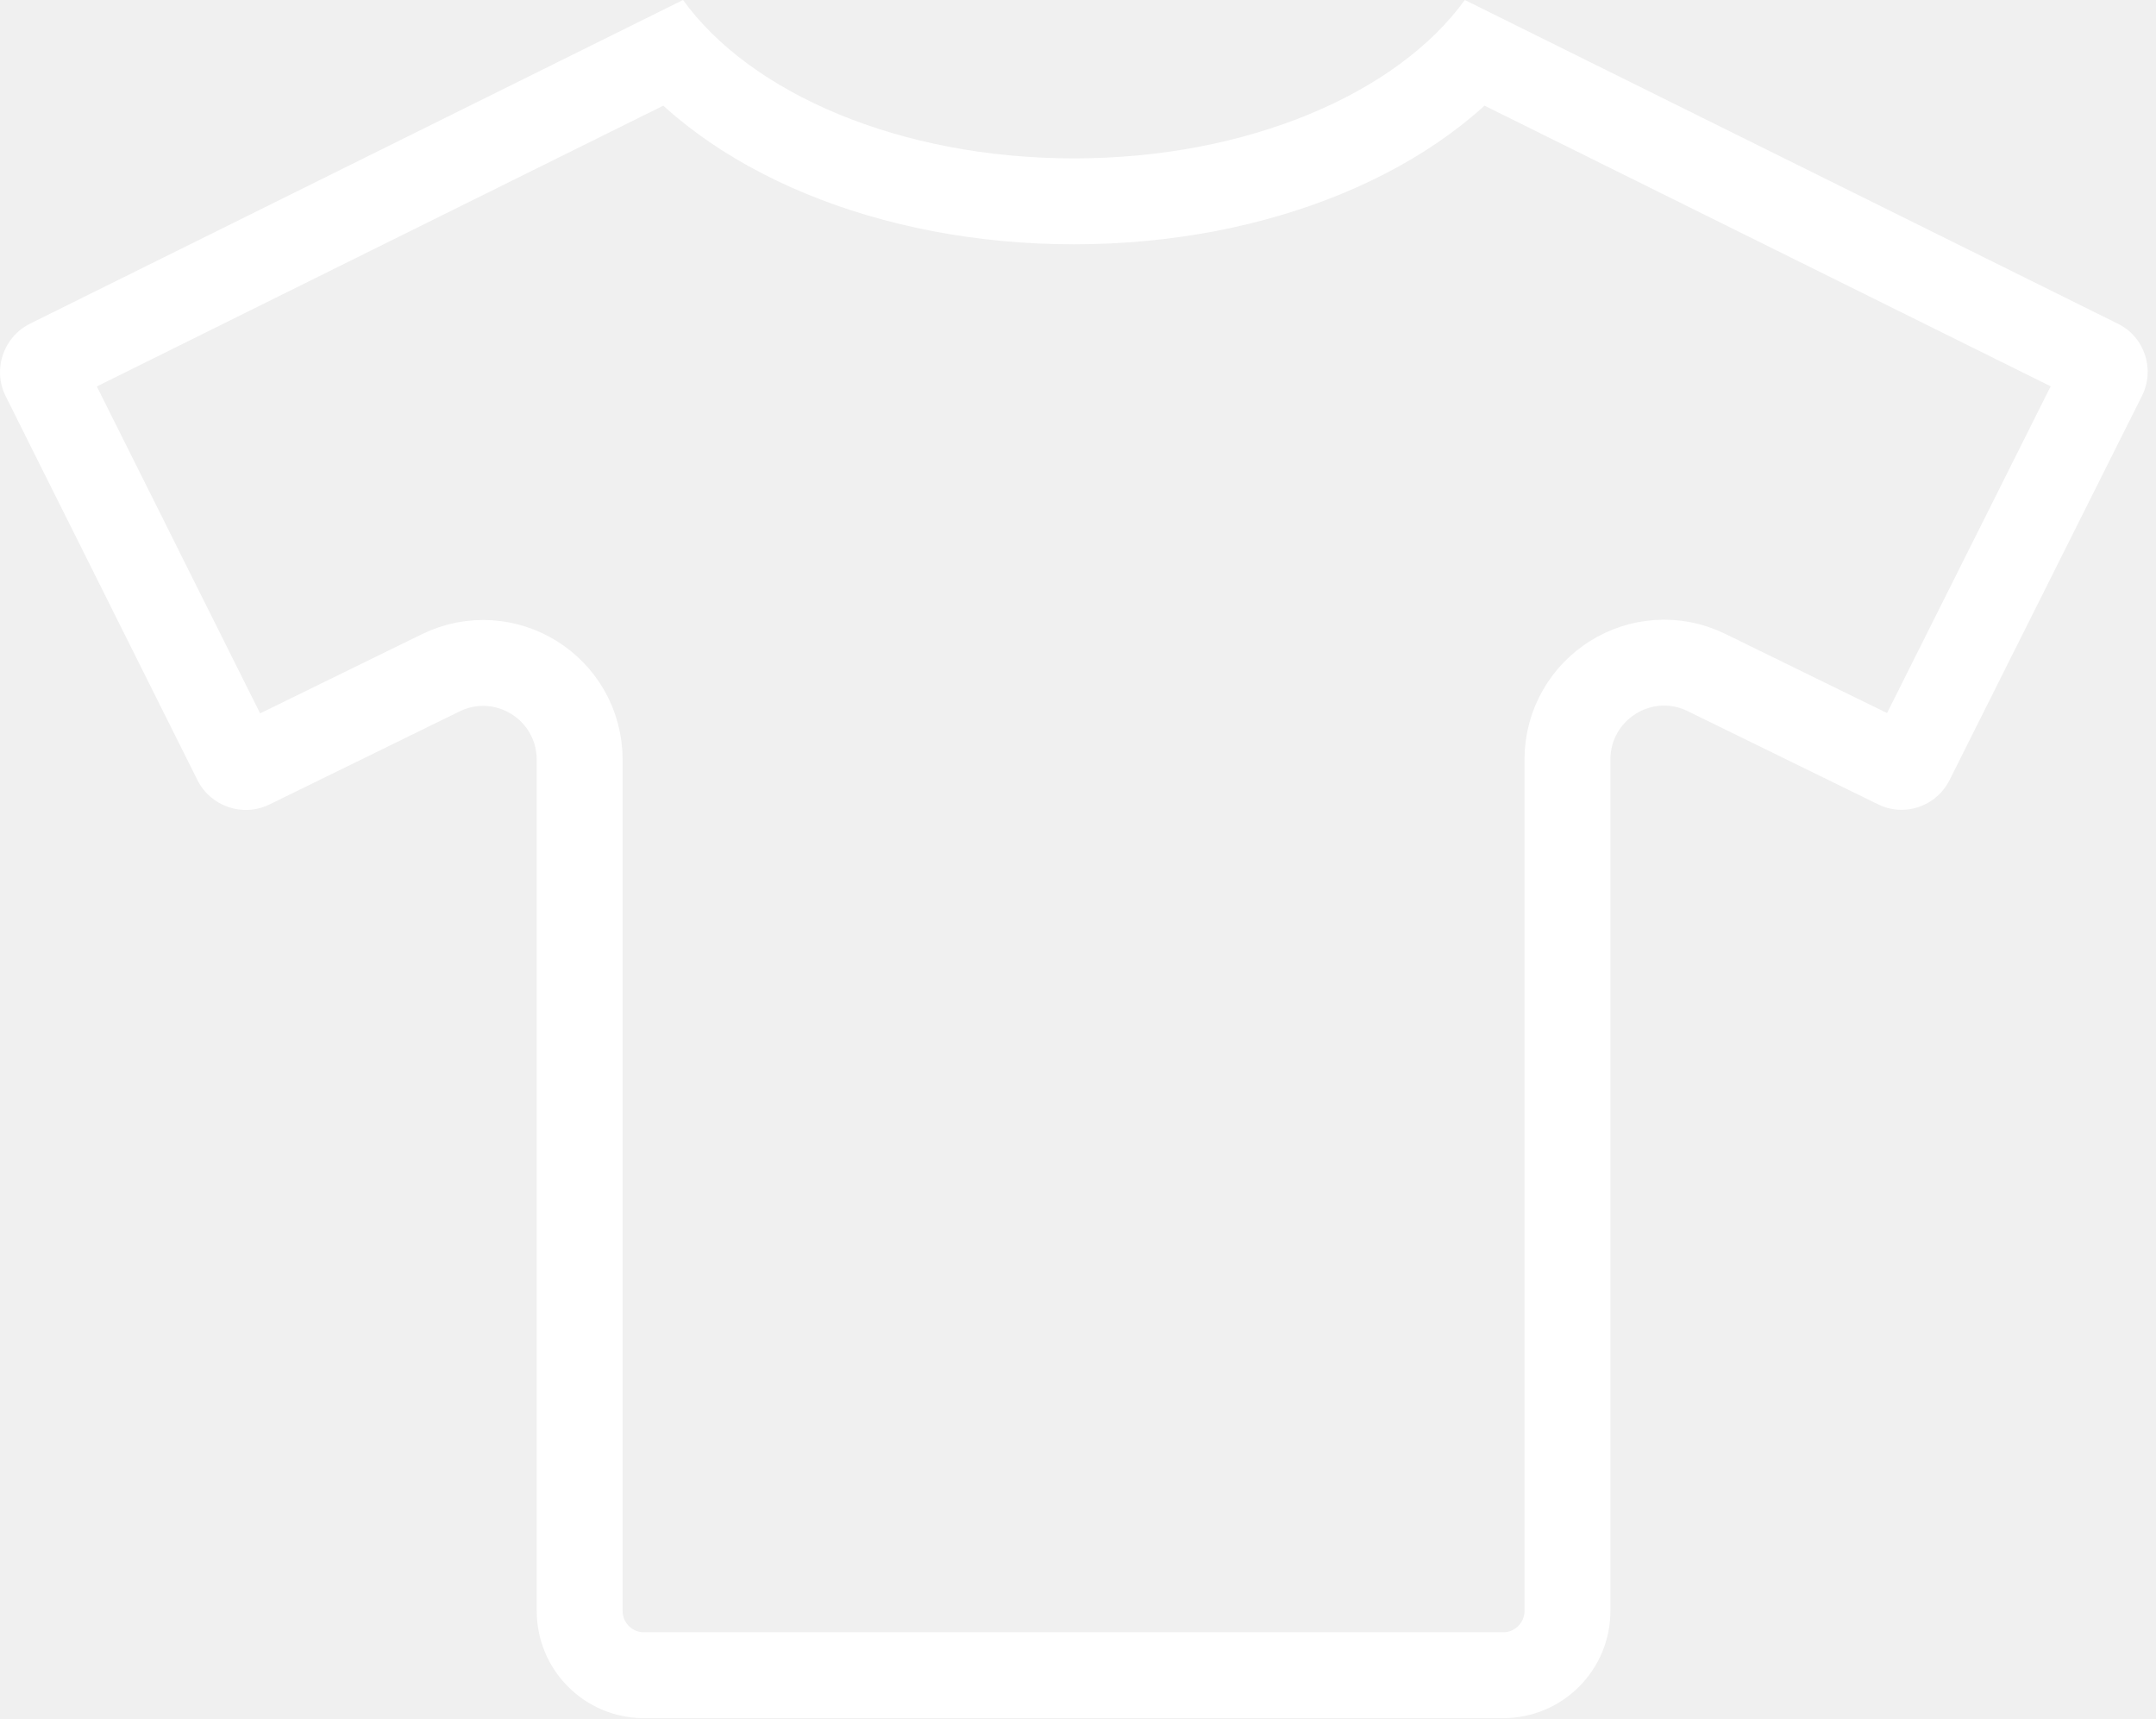
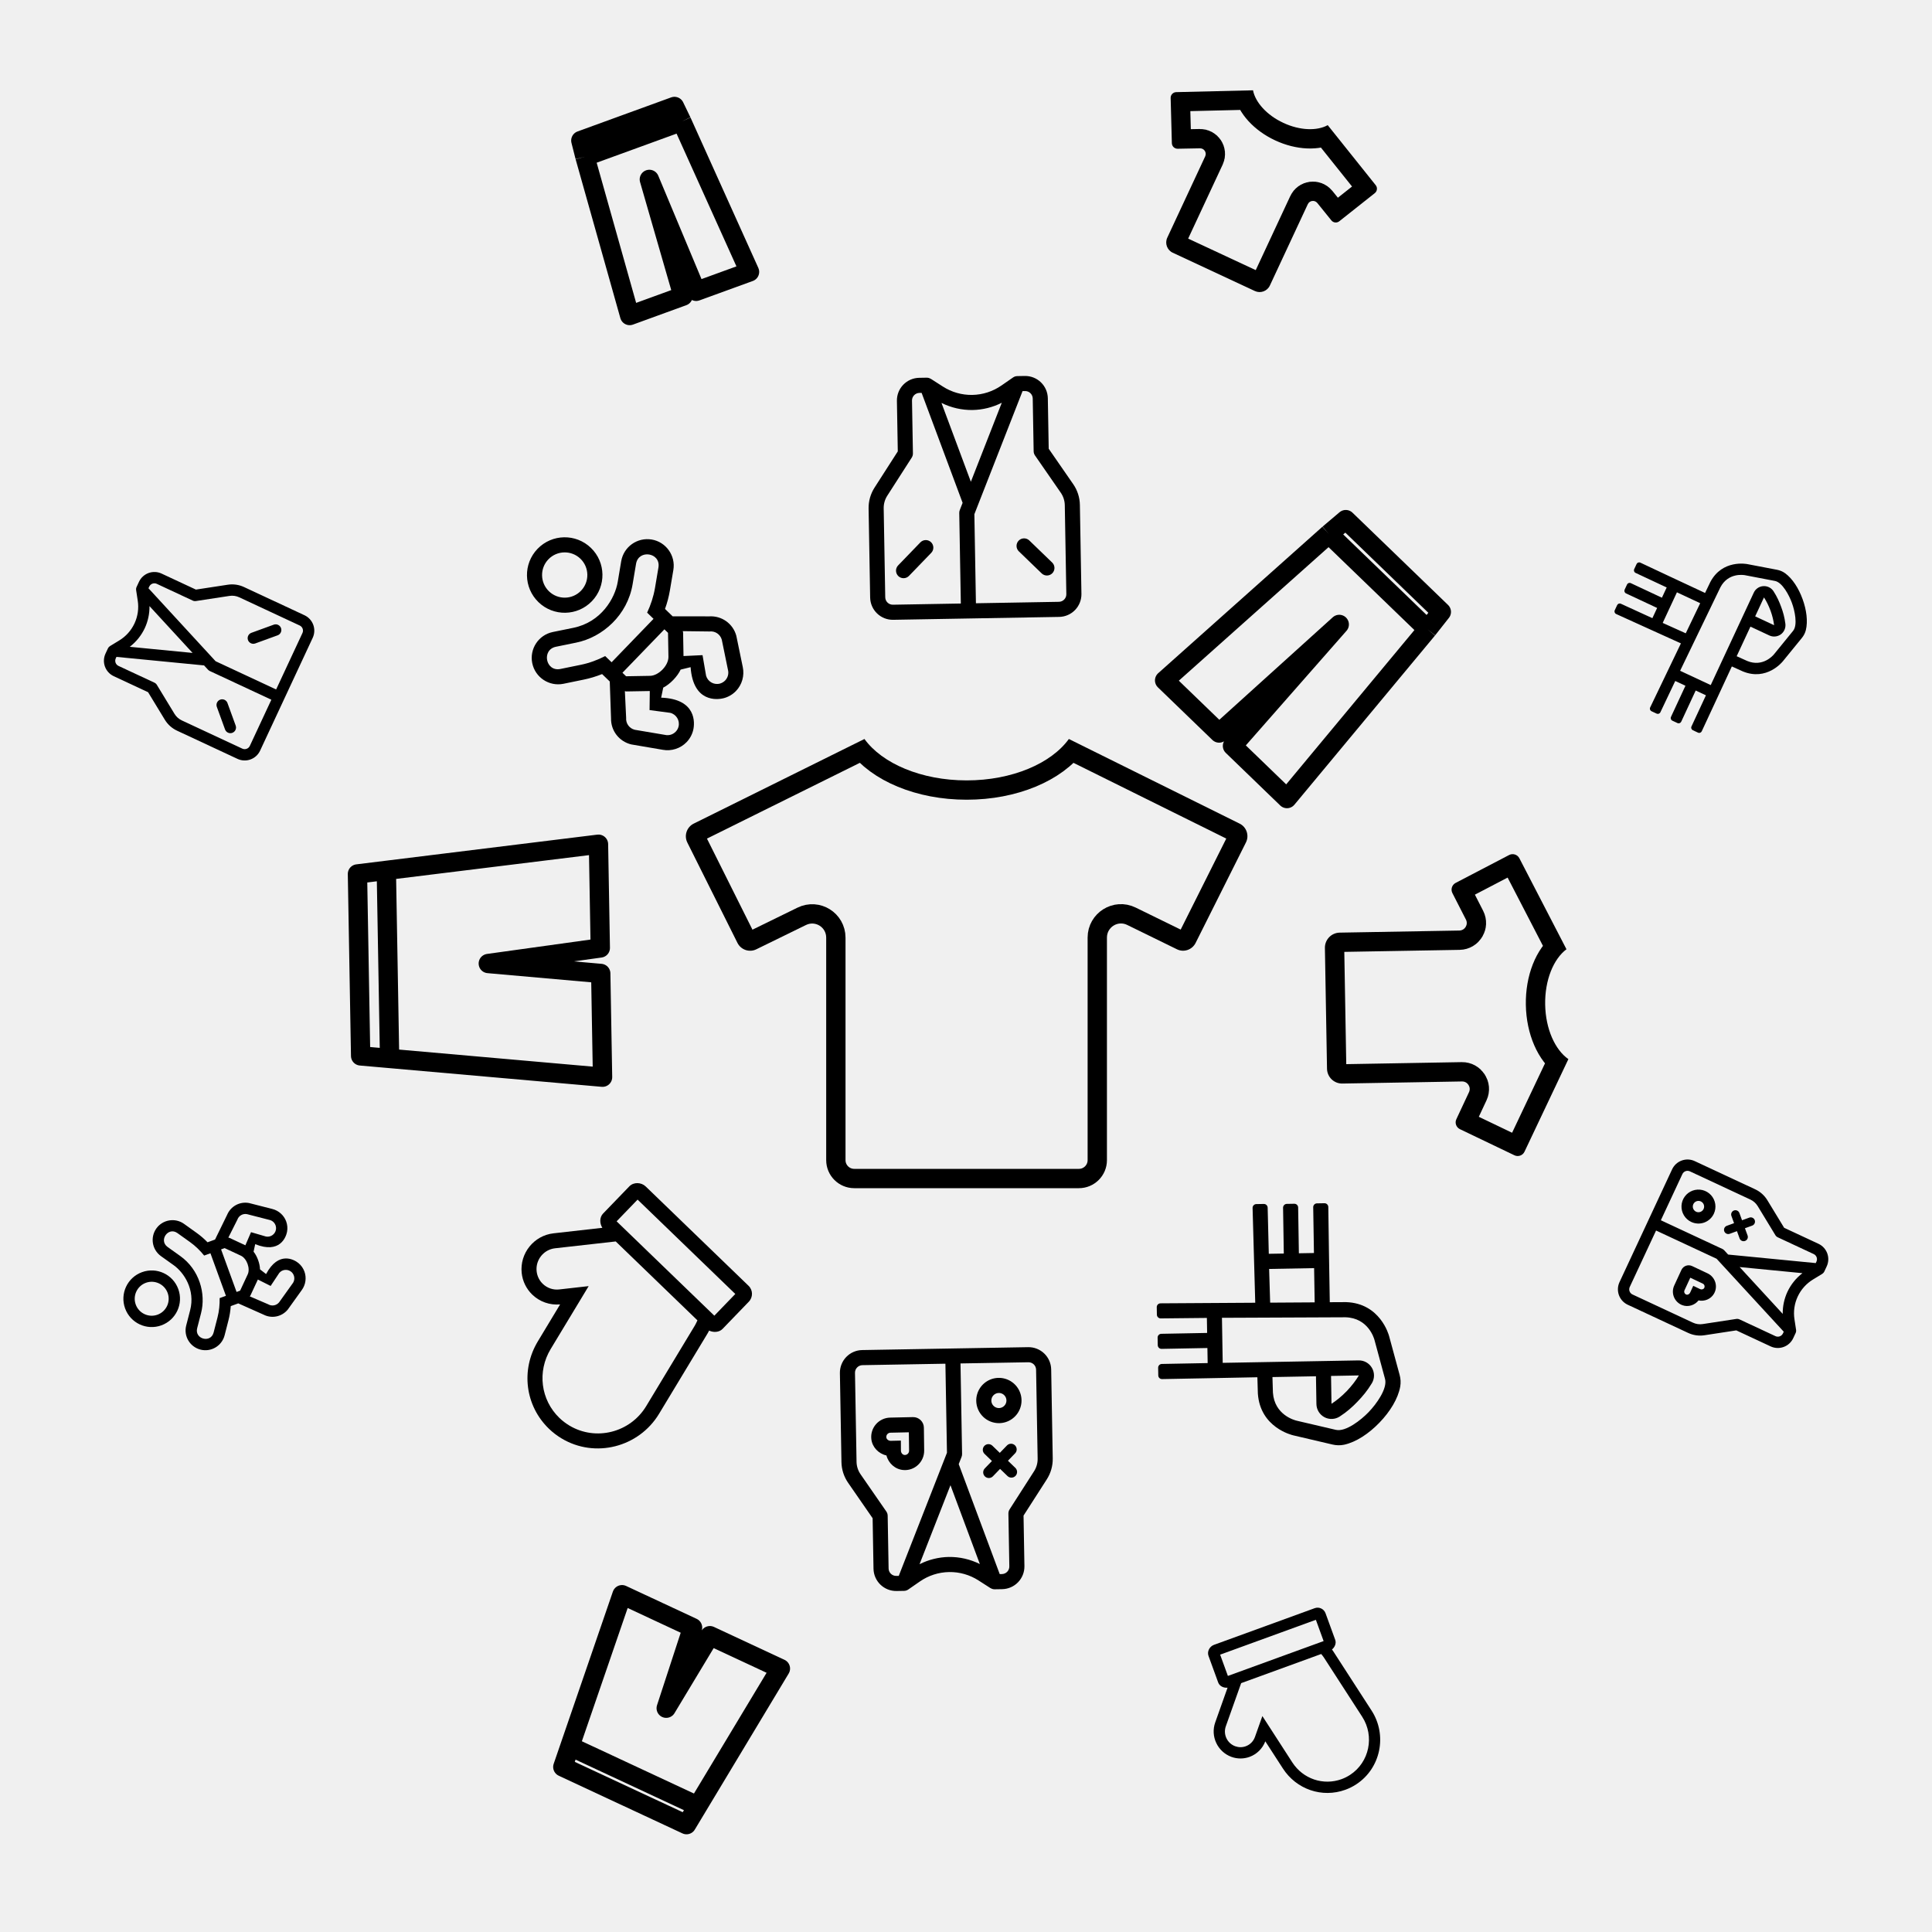
- <svg xmlns="http://www.w3.org/2000/svg" width="251" height="200" viewBox="0 0 251 200" fill="none">
-   <mask id="path-1-inside-1" fill="white">
-     <path d="M246.586 37.695L170.531 0C162.68 10.859 145.297 18.438 125.024 18.438C104.75 18.438 87.367 10.859 79.516 0L3.461 37.695C0.375 39.258 -0.875 43.008 0.649 46.094L22.992 90.82C24.555 93.906 28.305 95.156 31.391 93.633L53.5 82.812C57.641 80.781 62.484 83.789 62.484 88.438V187.5C62.484 194.414 68.07 200 74.984 200H174.984C181.899 200 187.484 194.414 187.484 187.5V88.398C187.484 83.789 192.328 80.742 196.469 82.773L218.578 93.594C221.664 95.156 225.414 93.906 226.977 90.781L249.359 46.094C250.922 43.008 249.672 39.219 246.586 37.695V37.695Z" />
-   </mask>
-   <path d="M246.586 37.695L170.531 0C162.68 10.859 145.297 18.438 125.024 18.438C104.75 18.438 87.367 10.859 79.516 0L3.461 37.695C0.375 39.258 -0.875 43.008 0.649 46.094L22.992 90.82C24.555 93.906 28.305 95.156 31.391 93.633L53.5 82.812C57.641 80.781 62.484 83.789 62.484 88.438V187.5C62.484 194.414 68.07 200 74.984 200H174.984C181.899 200 187.484 194.414 187.484 187.5V88.398C187.484 83.789 192.328 80.742 196.469 82.773L218.578 93.594C221.664 95.156 225.414 93.906 226.977 90.781L249.359 46.094C250.922 43.008 249.672 39.219 246.586 37.695V37.695Z" stroke="white" stroke-width="20" mask="url(#path-1-inside-1)" />
+ <svg xmlns="http://www.w3.org/2000/svg" width="400" height="400" viewBox="0 0 400 400" fill="none">
+   <g clip-path="url(#clip0)">
+     <path d="M183.53 301.336C183.949 302.974 185.354 304.23 187.05 304.354C187.601 304.398 188.155 304.326 188.676 304.142C189.197 303.958 189.674 303.666 190.074 303.285C190.477 302.905 190.798 302.447 191.016 301.938C191.234 301.429 191.344 300.88 191.341 300.326L191.28 295.589C191.277 295.297 191.217 295.008 191.102 294.739C190.987 294.471 190.82 294.227 190.611 294.024C190.402 293.82 190.154 293.659 189.883 293.552C189.611 293.444 189.321 293.392 189.029 293.397L189.02 293.397L184.275 293.501C183.722 293.515 183.179 293.643 182.678 293.877C182.177 294.111 181.73 294.447 181.366 294.862C181.001 295.278 180.727 295.765 180.56 296.292C180.393 296.819 180.338 297.375 180.397 297.924C180.579 299.614 181.881 300.972 183.53 301.336ZM183.712 296.927C183.792 296.835 183.889 296.762 183.999 296.71C184.108 296.658 184.227 296.629 184.348 296.626L188.168 296.542L188.216 300.357C188.218 300.587 188.129 300.808 187.968 300.974C187.808 301.139 187.589 301.234 187.359 301.24C187.331 301.24 187.304 301.239 187.276 301.237C186.87 301.207 186.533 300.801 186.528 300.345L186.516 298.259L184.432 298.307C183.962 298.315 183.548 297.995 183.504 297.591C183.49 297.472 183.502 297.351 183.538 297.237C183.573 297.122 183.633 297.016 183.712 296.926L183.712 296.927ZM206.891 294.648C207.818 294.632 208.719 294.341 209.481 293.812C210.243 293.284 210.83 292.542 211.17 291.679C211.51 290.816 211.586 289.872 211.39 288.966C211.193 288.06 210.732 287.233 210.065 286.589C209.398 285.945 208.555 285.513 207.643 285.348C206.731 285.183 205.79 285.293 204.94 285.662C204.09 286.032 203.368 286.645 202.867 287.425C202.365 288.205 202.106 289.116 202.122 290.043C202.144 291.286 202.658 292.469 203.553 293.333C204.447 294.197 205.648 294.669 206.891 294.648ZM206.782 288.399C207.091 288.393 207.394 288.48 207.654 288.647C207.914 288.814 208.119 289.055 208.242 289.338C208.365 289.621 208.401 289.935 208.347 290.239C208.292 290.543 208.148 290.824 207.933 291.046C207.718 291.269 207.442 291.422 207.14 291.488C206.838 291.553 206.524 291.528 206.236 291.415C205.949 291.302 205.701 291.106 205.525 290.852C205.349 290.598 205.252 290.297 205.247 289.988C205.24 289.574 205.398 289.174 205.686 288.876C205.973 288.578 206.367 288.406 206.782 288.399V288.399ZM208.596 305.604C208.82 305.817 209.119 305.933 209.428 305.927C209.738 305.92 210.032 305.792 210.247 305.57C210.462 305.347 210.58 305.049 210.577 304.74C210.573 304.431 210.447 304.136 210.227 303.919L208.685 302.43L210.174 300.889C210.387 300.664 210.502 300.365 210.495 300.056C210.488 299.746 210.359 299.453 210.136 299.238C209.914 299.023 209.615 298.905 209.306 298.91C208.997 298.914 208.702 299.04 208.485 299.261L206.998 300.801L205.458 299.314C205.234 299.101 204.935 298.985 204.626 298.991C204.317 298.998 204.023 299.126 203.808 299.348C203.593 299.571 203.474 299.869 203.478 300.178C203.481 300.487 203.607 300.782 203.827 300.999L205.369 302.488L203.88 304.029C203.668 304.254 203.552 304.553 203.559 304.863C203.567 305.172 203.695 305.466 203.918 305.68C204.141 305.895 204.439 306.013 204.748 306.008C205.057 306.004 205.352 305.878 205.569 305.657L207.056 304.117L208.596 305.604ZM175.602 307.012L180.668 314.331L180.85 324.794C180.873 326.037 181.388 327.22 182.282 328.083C183.176 328.946 184.376 329.42 185.619 329.399L187.181 329.372C187.49 329.366 187.789 329.27 188.043 329.094V329.094L188.045 329.093L188.046 329.092L190.456 327.424C192.23 326.192 194.33 325.514 196.49 325.476C198.649 325.438 200.772 326.043 202.588 327.212L205.057 328.797L205.064 328.786C205.32 328.956 205.621 329.046 205.928 329.045L207.491 329.018C208.733 328.995 209.916 328.48 210.779 327.586C211.643 326.692 212.116 325.492 212.096 324.249L211.913 313.786L216.721 306.294C217.556 304.997 217.986 303.481 217.957 301.939L217.636 283.521C217.613 282.278 217.098 281.096 216.204 280.232C215.31 279.369 214.11 278.896 212.867 278.916L178.497 279.516C177.255 279.539 176.072 280.054 175.209 280.948C174.345 281.842 173.872 283.042 173.892 284.285L174.214 302.702C174.239 304.245 174.722 305.745 175.602 307.012V307.012ZM199.082 301.63C199.156 301.44 199.192 301.237 199.189 301.033L198.861 282.286L212.922 282.041C213.336 282.034 213.736 282.191 214.034 282.479C214.332 282.767 214.504 283.161 214.511 283.576L214.833 301.993C214.85 302.919 214.592 303.828 214.091 304.607L209.028 312.497C208.861 312.756 208.775 313.059 208.78 313.368L208.971 324.303C208.978 324.718 208.82 325.118 208.533 325.416C208.245 325.714 207.85 325.886 207.436 325.893L206.98 325.901L198.493 303.132L199.082 301.63ZM202.868 323.82C200.871 322.825 198.666 322.321 196.435 322.351C194.33 322.39 192.26 322.904 190.381 323.854L196.785 307.497L202.868 323.82ZM177.017 284.23C177.01 283.816 177.168 283.416 177.456 283.118C177.743 282.82 178.138 282.648 178.552 282.641L195.737 282.341L196.059 300.778L186.08 326.266L185.564 326.275C185.15 326.282 184.75 326.124 184.452 325.836C184.154 325.548 183.982 325.154 183.975 324.74L183.784 313.804C183.779 313.496 183.682 313.196 183.506 312.942L178.171 305.234C177.643 304.473 177.353 303.573 177.338 302.648L177.017 284.23Z" fill="black" />
+     <path d="M185.967 117.043C185.82 117.19 185.704 117.364 185.625 117.556C185.547 117.748 185.507 117.954 185.509 118.161C185.511 118.369 185.554 118.574 185.636 118.764C185.718 118.955 185.837 119.127 185.986 119.272C186.135 119.416 186.312 119.529 186.505 119.604C186.699 119.679 186.905 119.715 187.112 119.71C187.32 119.704 187.524 119.657 187.713 119.572C187.902 119.487 188.073 119.365 188.214 119.213L192.819 114.445C193.099 114.145 193.249 113.748 193.239 113.338C193.228 112.929 193.057 112.54 192.762 112.255C192.467 111.97 192.073 111.813 191.663 111.817C191.253 111.82 190.861 111.984 190.572 112.274L185.967 117.043ZM222.19 100.228L217.124 92.908L216.941 82.445C216.918 81.203 216.403 80.02 215.509 79.157C214.615 78.293 213.415 77.82 212.172 77.84L210.61 77.868C210.302 77.873 210.002 77.97 209.749 78.146V78.146L209.747 78.147L209.745 78.148L207.336 79.816C205.561 81.048 203.461 81.726 201.302 81.764C199.142 81.802 197.02 81.197 195.204 80.027L192.734 78.442L192.727 78.453C192.471 78.284 192.17 78.194 191.863 78.195L190.301 78.222C189.058 78.245 187.875 78.76 187.012 79.654C186.149 80.548 185.675 81.748 185.696 82.991L185.878 93.454L181.071 100.945C180.236 102.242 179.805 103.759 179.834 105.301L180.156 123.719C180.179 124.961 180.694 126.144 181.588 127.007C182.482 127.871 183.682 128.344 184.924 128.324L219.294 127.724C220.537 127.701 221.719 127.186 222.583 126.292C223.446 125.398 223.919 124.198 223.899 122.955L223.578 104.538C223.553 102.995 223.07 101.495 222.19 100.228V100.228ZM198.71 105.609C198.635 105.8 198.599 106.002 198.603 106.207L198.93 124.954L184.87 125.199C184.455 125.206 184.055 125.048 183.757 124.761C183.459 124.473 183.288 124.078 183.28 123.664L182.959 105.247C182.941 104.321 183.199 103.411 183.701 102.633L188.764 94.743C188.93 94.484 189.016 94.18 189.011 93.872L188.82 82.936C188.813 82.522 188.971 82.122 189.259 81.824C189.547 81.526 189.941 81.354 190.355 81.347L190.811 81.339L199.298 104.107L198.71 105.609ZM194.923 83.42C196.92 84.415 199.126 84.918 201.356 84.889C203.462 84.849 205.531 84.335 207.41 83.386L201.007 99.743L194.923 83.42ZM220.774 123.01C220.781 123.424 220.624 123.824 220.336 124.122C220.048 124.42 219.654 124.592 219.24 124.599L202.055 124.899L201.733 106.462L211.711 80.974L212.227 80.965C212.641 80.958 213.041 81.116 213.339 81.404C213.637 81.691 213.809 82.086 213.816 82.5L214.007 93.436C214.013 93.744 214.109 94.044 214.285 94.298L219.62 102.006C220.148 102.766 220.438 103.667 220.453 104.592L220.774 123.01ZM213.09 111.881C212.79 111.602 212.393 111.451 211.983 111.462C211.574 111.473 211.185 111.644 210.9 111.938C210.616 112.233 210.458 112.628 210.462 113.038C210.465 113.447 210.63 113.839 210.92 114.129L215.688 118.734C215.988 119.013 216.385 119.164 216.795 119.153C217.204 119.142 217.593 118.971 217.878 118.676C218.162 118.382 218.32 117.987 218.316 117.577C218.313 117.168 218.148 116.776 217.859 116.486L213.09 111.881Z" fill="black" />
+     <mask id="path-3-inside-1" fill="white">
+       <path d="M315.626 238.456L324.717 219.281C321.968 217.365 319.998 213.053 319.91 207.986C319.821 202.918 321.64 198.54 324.32 196.53L314.565 177.684C314.161 176.919 313.219 176.623 312.454 177.018L301.371 182.798C300.607 183.202 300.311 184.145 300.705 184.909L303.506 190.389C304.032 191.415 303.301 192.639 302.139 192.659L277.378 193.091C275.649 193.121 274.277 194.542 274.308 196.27L274.744 221.266C274.774 222.995 276.195 224.367 277.923 224.336L302.695 223.904C303.847 223.884 304.629 225.081 304.14 226.125L301.532 231.699C301.154 232.477 301.483 233.409 302.271 233.786L313.539 239.186C314.317 239.563 315.259 239.234 315.626 238.456V238.456Z" />
+     </mask>
+     <path d="M315.626 238.456L324.717 219.281C321.968 217.365 319.998 213.053 319.91 207.986C319.821 202.918 321.64 198.54 324.32 196.53L314.565 177.684C314.161 176.919 313.219 176.623 312.454 177.018L301.371 182.798C300.607 183.202 300.311 184.145 300.705 184.909L303.506 190.389C304.032 191.415 303.301 192.639 302.139 192.659L277.378 193.091C275.649 193.121 274.277 194.542 274.308 196.27L274.744 221.266C274.774 222.995 276.195 224.367 277.923 224.336L302.695 223.904C303.847 223.884 304.629 225.081 304.14 226.125L301.532 231.699C301.154 232.477 301.483 233.409 302.271 233.786L313.539 239.186C314.317 239.563 315.259 239.234 315.626 238.456V238.456Z" stroke="black" stroke-width="8" mask="url(#path-3-inside-1)" />
+     <path d="M134.918 111.701C131.967 111.214 129.135 113.176 128.614 116.19L127.901 120.443C127.326 123.878 124.477 128.811 118.682 129.989L114.457 130.85C111.477 131.462 109.601 134.361 110.197 137.299C110.802 140.259 113.694 142.169 116.647 141.572L120.865 140.704C122.131 140.448 123.402 140.059 124.657 139.561L126.245 141.094L126.509 148.721C126.457 151.277 128.175 153.519 130.699 154.125L137.238 155.24C139.019 155.561 140.88 154.969 142.149 153.655C142.827 152.953 143.302 152.081 143.527 151.131C143.868 149.696 144.23 144.71 136.884 144.444L137.317 142.365C138.714 141.664 140.261 140.062 140.92 138.635L142.983 138.129C143.504 145.461 148.475 144.926 149.897 144.535C150.839 144.277 151.694 143.772 152.372 143.069C153.64 141.755 154.16 139.882 153.784 138.106L152.441 131.61C151.748 129.108 149.441 127.477 146.895 127.611L139.27 127.606L137.682 126.073C138.144 124.808 138.474 123.525 138.693 122.243L139.413 117.997C139.907 115.026 137.889 112.195 134.918 111.701V111.701ZM138.755 147.582C140.011 147.884 140.786 149.149 140.49 150.411C140.394 150.834 140.179 151.197 139.894 151.492C139.338 152.068 138.5 152.345 137.661 152.145L131.427 151.094C130.303 150.823 129.539 149.773 129.636 148.618L129.374 143.098C129.478 143.103 129.568 143.149 129.672 143.154L134.533 143.07L134.484 147.014L138.755 147.582V147.582ZM138.394 135.978C138.426 137.801 136.342 139.903 134.581 139.926L129.624 140.013L128.873 139.287L137.556 130.295L138.307 131.021L138.394 135.978V135.978ZM146.901 130.74C148.052 130.602 149.128 131.33 149.438 132.443L150.706 138.637C150.935 139.468 150.687 140.315 150.131 140.891C149.853 141.179 149.49 141.4 149.071 141.524C147.827 141.871 146.53 141.134 146.184 139.89L145.453 135.641L141.513 135.827L141.428 130.967C141.426 130.87 141.376 130.767 141.361 130.671L146.901 130.74ZM136.324 117.485L135.61 121.724C135.303 123.518 134.739 125.227 133.98 126.842L135.308 128.124L126.625 137.116L125.297 135.834C123.709 136.649 122.028 137.279 120.238 137.642L116.027 138.503C112.957 139.123 112.083 134.532 115.09 133.906L119.302 133.045C124.78 131.927 129.908 127.362 130.977 120.955L131.69 116.716C132.217 113.682 136.836 114.396 136.324 117.485V117.485ZM122.536 124.48C125.535 121.375 125.449 116.431 122.344 113.433C119.239 110.435 114.295 110.521 111.297 113.626C108.298 116.731 108.385 121.674 111.49 124.673C114.595 127.671 119.538 127.585 122.536 124.48ZM113.545 115.797C115.342 113.935 118.311 113.883 120.173 115.681C122.034 117.479 122.086 120.447 120.288 122.309C118.491 124.171 115.522 124.222 113.66 122.425C111.799 120.627 111.747 117.658 113.545 115.797Z" fill="black" />
+     <path d="M79.983 180.205L123.909 174.788L124.284 196.263L101.098 199.486L124.376 201.544L124.751 223.02L80.663 219.139M79.983 180.205L74.009 180.941L74.341 199.953L74.667 218.612L80.663 219.139M79.983 180.205L80.326 199.848L80.663 219.139" stroke="black" stroke-width="4" stroke-linejoin="round" />
+     <path d="M295.564 130.299L266.452 165.331L255.174 154.44L277.277 129.283L252.401 151.762L241.123 140.871L275.117 110.554M295.564 130.299L298.411 126.686L288.428 117.044L278.629 107.582L275.117 110.554M295.564 130.299L285.248 120.337L275.117 110.554" stroke="black" stroke-width="4" stroke-linejoin="round" />
+     <path d="M108.008 263.53C108.183 265.246 108.963 266.842 110.2 268.036C111.738 269.522 113.83 270.252 115.967 270.062L111.363 277.698C107.785 283.611 108.73 291.053 113.647 295.802C114.441 296.568 115.33 297.25 116.286 297.821C123.203 301.961 132.251 299.662 136.453 292.71L146.549 275.986C146.65 275.826 146.723 275.652 146.816 275.484C147.687 275.904 148.881 275.876 149.6 275.132L155.027 269.512C155.93 268.578 155.904 267.1 154.984 266.211L133.691 245.65C132.771 244.761 131.195 244.692 130.293 245.626L124.866 251.246C124.093 252.047 124.142 253.317 124.71 254.205L114.592 255.348C110.539 255.806 107.592 259.476 108.008 263.53V263.53ZM132.005 248.366L152.237 267.903L147.895 272.399L127.664 252.862L132.005 248.366ZM114.915 258.444L127.481 257.029L144.397 273.365C144.23 273.706 144.084 274.068 143.883 274.403L133.788 291.127C130.478 296.606 123.355 298.415 117.897 295.154C117.143 294.698 116.444 294.171 115.818 293.568C111.941 289.823 111.196 283.959 114.015 279.296L120.251 268.972L121.875 266.278L118.753 266.63L115.796 266.964C114.528 267.111 113.284 266.684 112.371 265.802C111.654 265.11 111.21 264.192 111.103 263.193C110.855 260.835 112.565 258.713 114.915 258.444V258.444Z" fill="black" />
+     <path d="M240.589 285.525L250.075 285.346L260.327 285.146L260.427 288.515C260.902 295.571 267.504 297.114 267.781 297.178L275.874 299.074C276.671 299.26 277.479 299.281 278.278 299.115C280.761 298.581 283.403 296.815 285.554 294.589L285.635 294.504C287.785 292.277 289.465 289.569 289.904 287.061C290.042 286.257 289.993 285.45 289.779 284.66L287.602 276.638C287.528 276.364 285.757 269.82 278.688 269.591L275.318 269.608L275.146 259.356L275.008 249.883C275.001 249.455 274.642 249.109 274.214 249.117L272.654 249.144C272.226 249.151 271.88 249.51 271.887 249.938L272.039 259.424L268.919 259.478L268.767 249.992C268.759 249.564 268.401 249.218 267.973 249.226L266.413 249.253C265.985 249.26 265.639 249.619 265.646 250.047L265.798 259.533L262.691 259.587L262.455 250.033C262.448 249.605 262.09 249.259 261.662 249.267L260.101 249.294C259.673 249.301 259.327 249.66 259.335 250.088L259.885 269.719L240.26 269.841C239.832 269.848 239.486 270.206 239.493 270.634L239.521 272.195C239.528 272.623 239.886 272.969 240.314 272.961L249.871 272.863L249.925 275.97L240.439 276.15C240.011 276.157 239.665 276.515 239.672 276.943L239.7 278.504C239.707 278.932 240.065 279.278 240.493 279.27L249.979 279.091L250.034 282.211L240.548 282.391C240.12 282.398 239.774 282.756 239.781 283.184L239.809 284.745C239.803 285.187 240.154 285.526 240.589 285.525V285.525ZM262.76 262.721L272.073 262.552L272.19 269.642L262.971 269.7L262.76 262.721ZM252.992 272.837L278.59 272.728C283.227 272.875 284.466 276.99 284.585 277.472L286.755 285.486C287.308 287.514 284.886 290.781 283.387 292.334L283.306 292.418C281.807 293.97 278.626 296.505 276.58 296.037L268.495 294.147C268.016 294.038 263.861 292.944 263.545 288.322L263.447 285.106L272.457 284.941L272.551 290.706C272.571 291.839 273.203 292.87 274.2 293.412C275.204 293.947 276.412 293.892 277.368 293.281C278.877 292.309 280.06 291.238 281.064 290.185C282.068 289.145 283.103 287.932 284.029 286.383C284.613 285.413 284.619 284.197 284.05 283.213C283.48 282.228 282.427 281.632 281.288 281.659L253.148 282.164L252.992 272.837ZM281.342 284.766C280.758 285.75 279.908 286.883 278.83 288.014C277.744 289.138 276.634 290.02 275.671 290.638L275.577 284.873L281.342 284.766V284.766Z" fill="black" />
+     <path d="M351.662 269.24C352.904 269.496 354.213 268.962 354.854 267.859C355.065 267.502 355.199 267.105 355.246 266.693C355.293 266.281 355.253 265.864 355.128 265.469C355.004 265.072 354.801 264.706 354.529 264.391C354.258 264.077 353.924 263.822 353.55 263.642L350.336 262.126C350.138 262.032 349.924 261.977 349.705 261.967C349.486 261.956 349.267 261.988 349.061 262.062C348.855 262.136 348.666 262.25 348.504 262.398C348.342 262.546 348.211 262.724 348.119 262.923L348.116 262.929L346.626 266.161C346.453 266.538 346.361 266.947 346.354 267.362C346.347 267.776 346.427 268.188 346.587 268.57C346.747 268.952 346.985 269.297 347.286 269.583C347.586 269.869 347.943 270.089 348.332 270.23C349.531 270.663 350.875 270.231 351.662 269.24ZM348.75 267.667C348.715 267.584 348.697 267.494 348.698 267.403C348.699 267.312 348.719 267.222 348.756 267.14L349.956 264.537L352.543 265.759C352.699 265.833 352.819 265.966 352.877 266.129C352.936 266.291 352.928 266.47 352.856 266.627C352.848 266.646 352.838 266.664 352.827 266.682C352.674 266.946 352.289 267.039 351.98 266.893L350.57 266.215L349.917 267.636C349.768 267.955 349.416 268.129 349.129 268.026C349.044 267.996 348.967 267.949 348.902 267.887C348.836 267.825 348.784 267.75 348.75 267.667L348.75 267.667ZM354.834 251.293C355.128 250.663 355.229 249.96 355.123 249.273C355.017 248.586 354.71 247.945 354.24 247.432C353.77 246.92 353.159 246.558 352.484 246.393C351.808 246.227 351.099 246.266 350.446 246.504C349.792 246.742 349.224 247.168 348.813 247.729C348.402 248.289 348.166 248.96 348.136 249.654C348.106 250.349 348.282 251.037 348.643 251.631C349.003 252.226 349.532 252.7 350.162 252.994C351.007 253.388 351.974 253.43 352.851 253.111C353.727 252.792 354.44 252.138 354.834 251.293ZM350.586 249.312C350.684 249.102 350.842 248.926 351.04 248.806C351.238 248.685 351.468 248.627 351.699 248.637C351.931 248.647 352.154 248.725 352.341 248.863C352.528 249 352.67 249.189 352.749 249.407C352.829 249.625 352.842 249.861 352.787 250.086C352.731 250.311 352.611 250.515 352.44 250.672C352.269 250.828 352.056 250.931 351.826 250.966C351.597 251.001 351.363 250.968 351.153 250.87C350.872 250.738 350.654 250.5 350.548 250.208C350.441 249.916 350.455 249.594 350.586 249.312V249.312ZM362.781 253.746C362.998 253.665 363.175 253.502 363.272 253.291C363.369 253.08 363.379 252.84 363.3 252.622C363.221 252.404 363.059 252.226 362.849 252.127C362.64 252.028 362.399 252.015 362.181 252.093L360.671 252.642L360.121 251.132C360.039 250.915 359.875 250.739 359.665 250.642C359.454 250.545 359.214 250.535 358.996 250.615C358.778 250.694 358.6 250.857 358.501 251.066C358.403 251.276 358.391 251.517 358.468 251.735L359.017 253.244L357.509 253.793C357.292 253.874 357.115 254.038 357.018 254.248C356.921 254.459 356.91 254.699 356.989 254.917C357.069 255.135 357.231 255.313 357.44 255.412C357.65 255.511 357.89 255.524 358.109 255.447L359.619 254.897L360.169 256.407C360.25 256.624 360.414 256.801 360.625 256.897C360.836 256.994 361.076 257.004 361.294 256.924C361.512 256.845 361.689 256.683 361.788 256.473C361.887 256.263 361.899 256.023 361.821 255.804L361.272 254.295L362.781 253.746ZM352.882 276.45L359.482 275.442L366.595 278.759C367.44 279.152 368.406 279.193 369.282 278.874C370.158 278.556 370.872 277.902 371.267 277.058L371.762 275.996C371.859 275.786 371.893 275.552 371.858 275.324V275.324L371.858 275.322L371.857 275.321L371.525 273.148C371.278 271.547 371.511 269.909 372.196 268.44C372.881 266.972 373.986 265.74 375.371 264.9L377.252 263.757L377.247 263.749C377.445 263.632 377.605 263.459 377.705 263.251L378.2 262.189C378.593 261.344 378.635 260.377 378.316 259.501C377.997 258.625 377.344 257.912 376.5 257.517L369.387 254.2L365.917 248.496C365.317 247.507 364.437 246.718 363.388 246.231L350.867 240.392C350.021 239.999 349.055 239.957 348.179 240.276C347.303 240.595 346.59 241.248 346.195 242.092L335.299 265.458C334.906 266.303 334.864 267.27 335.183 268.146C335.502 269.022 336.155 269.735 337 270.13L349.52 275.969C350.568 276.459 351.739 276.627 352.882 276.45V276.45ZM356.974 258.853C356.87 258.74 356.745 258.649 356.606 258.585L343.862 252.642L348.319 243.083C348.45 242.801 348.688 242.584 348.98 242.477C349.272 242.371 349.594 242.385 349.876 242.516L362.397 248.355C363.027 248.647 363.555 249.12 363.915 249.714L367.569 255.721C367.689 255.919 367.865 256.076 368.075 256.174L375.509 259.641C375.791 259.773 376.009 260.011 376.115 260.302C376.221 260.594 376.207 260.917 376.076 261.198L375.931 261.509L357.793 259.743L356.974 258.853ZM373.177 263.596C371.85 264.615 370.785 265.936 370.071 267.45C369.406 268.882 369.072 270.446 369.094 272.025L360.173 262.33L373.177 263.596ZM337.99 268.006C337.709 267.875 337.491 267.637 337.384 267.345C337.278 267.053 337.292 266.73 337.423 266.449L342.871 254.766L355.405 260.611L369.306 275.717L369.142 276.068C369.011 276.349 368.773 276.567 368.481 276.673C368.189 276.779 367.867 276.766 367.585 276.634L360.151 273.168C359.941 273.07 359.707 273.036 359.478 273.071L352.528 274.134C351.842 274.24 351.14 274.139 350.511 273.845L337.99 268.006Z" fill="black" />
+     <path d="M46.587 151.007C46.638 151.154 46.717 151.289 46.821 151.406C46.925 151.522 47.05 151.616 47.191 151.683C47.331 151.75 47.483 151.788 47.639 151.796C47.794 151.803 47.95 151.78 48.096 151.726C48.242 151.673 48.376 151.591 48.491 151.486C48.605 151.38 48.697 151.253 48.761 151.111C48.826 150.97 48.862 150.817 48.866 150.661C48.871 150.505 48.845 150.351 48.789 150.205L47.089 145.533C46.979 145.246 46.76 145.014 46.481 144.887C46.201 144.759 45.883 144.747 45.594 144.852C45.305 144.957 45.069 145.171 44.937 145.449C44.805 145.726 44.787 146.044 44.887 146.335L46.587 151.007ZM47.161 121.06L40.562 122.069L33.449 118.752C32.604 118.359 31.637 118.318 30.761 118.636C29.885 118.955 29.172 119.608 28.777 120.453L28.282 121.515C28.184 121.724 28.151 121.958 28.186 122.187V122.187L28.186 122.189L28.186 122.19L28.518 124.363C28.766 125.964 28.532 127.602 27.848 129.07C27.163 130.539 26.058 131.771 24.672 132.61L22.792 133.754L22.797 133.762C22.598 133.879 22.439 134.052 22.338 134.26L21.843 135.322C21.45 136.167 21.409 137.134 21.727 138.009C22.046 138.885 22.699 139.599 23.544 139.994L30.657 143.311L34.126 149.015C34.726 150.004 35.607 150.793 36.656 151.28L49.177 157.119C50.022 157.512 50.989 157.553 51.864 157.235C52.74 156.916 53.454 156.263 53.849 155.418L64.744 132.053C65.137 131.207 65.179 130.241 64.86 129.365C64.541 128.489 63.888 127.775 63.044 127.381L50.523 121.542C49.475 121.052 48.305 120.884 47.161 121.06V121.06ZM43.07 138.658C43.173 138.77 43.298 138.861 43.437 138.926L56.182 144.869L51.725 154.428C51.593 154.709 51.355 154.927 51.063 155.033C50.771 155.14 50.449 155.126 50.167 154.995L37.646 149.156C37.017 148.864 36.488 148.39 36.129 147.797L32.475 141.79C32.354 141.592 32.178 141.434 31.969 141.336L24.534 137.87C24.253 137.738 24.035 137.5 23.929 137.208C23.822 136.916 23.836 136.594 23.967 136.312L24.112 136.002L42.251 137.767L43.07 138.658ZM26.867 133.914C28.194 132.896 29.259 131.575 29.972 130.061C30.637 128.629 30.972 127.065 30.95 125.486L39.87 135.18L26.867 133.914ZM62.053 129.505C62.335 129.636 62.553 129.874 62.659 130.166C62.765 130.458 62.751 130.78 62.62 131.062L57.172 142.745L44.638 136.9L30.738 121.794L30.901 121.443C31.032 121.162 31.27 120.944 31.562 120.838C31.854 120.731 32.177 120.745 32.458 120.876L39.893 124.343C40.103 124.441 40.337 124.474 40.565 124.439L47.516 123.377C48.202 123.271 48.904 123.372 49.532 123.666L62.053 129.505ZM52.025 131.026C51.738 131.136 51.506 131.354 51.379 131.634C51.251 131.914 51.239 132.232 51.344 132.521C51.449 132.81 51.663 133.045 51.941 133.178C52.218 133.31 52.536 133.328 52.827 133.228L57.499 131.528C57.786 131.417 58.018 131.199 58.145 130.919C58.273 130.64 58.285 130.321 58.18 130.033C58.075 129.744 57.861 129.508 57.583 129.376C57.306 129.243 56.988 129.225 56.697 129.325L52.025 131.026Z" fill="black" />
+     <mask id="path-11-inside-2" fill="white">
+       <path d="M284.828 38.342L274.891 25.91C272.696 27.133 269.142 27.043 265.697 25.437C262.251 23.83 259.898 21.165 259.424 18.697L243.513 19.076C242.865 19.097 242.355 19.636 242.37 20.281L242.622 29.652C242.643 30.3 243.182 30.809 243.827 30.795L248.441 30.708C249.306 30.691 249.891 31.586 249.522 32.376L241.672 49.21C241.125 50.385 241.631 51.777 242.806 52.325L259.799 60.249C260.974 60.797 262.366 60.29 262.914 59.115L270.767 42.275C271.132 41.491 272.197 41.358 272.739 42.031L275.639 45.621C276.04 46.132 276.776 46.216 277.289 45.809L284.634 39.989C285.144 39.588 285.232 38.845 284.828 38.342V38.342Z" />
+     </mask>
+     <path d="M284.828 38.342L274.891 25.91C272.696 27.133 269.142 27.043 265.697 25.437C262.251 23.83 259.898 21.165 259.424 18.697L243.513 19.076C242.865 19.097 242.355 19.636 242.37 20.281L242.622 29.652C242.643 30.3 243.182 30.809 243.827 30.795L248.441 30.708C249.306 30.691 249.891 31.586 249.522 32.376L241.672 49.21C241.125 50.385 241.631 51.777 242.806 52.325L259.799 60.249C260.974 60.797 262.366 60.29 262.914 59.115L270.767 42.275C271.132 41.491 272.197 41.358 272.739 42.031L275.639 45.621C276.04 46.132 276.776 46.216 277.289 45.809L284.634 39.989C285.144 39.588 285.232 38.845 284.828 38.342V38.342Z" stroke="black" stroke-width="8" mask="url(#path-11-inside-2)" />
+     <path d="M32.37 254.34C31.071 256.169 31.463 258.723 33.323 260.065L35.956 261.944C38.083 263.461 40.471 267.004 39.36 271.297L38.551 274.429C37.984 276.638 39.321 278.856 41.498 279.42C43.692 279.986 45.931 278.664 46.499 276.477L47.301 273.348C47.544 272.41 47.7 271.426 47.777 270.416L49.332 269.85L54.56 272.179C56.267 273.055 58.343 272.634 59.581 271.132L62.482 267.09C63.284 265.996 63.497 264.546 63.029 263.259C62.778 262.571 62.347 261.964 61.78 261.5C60.925 260.798 57.683 258.915 55.089 263.78L53.829 262.804C53.816 261.632 53.245 260.063 52.499 259.149L52.837 257.592C57.951 259.651 59.224 256.125 59.428 255.037C59.564 254.318 59.504 253.576 59.254 252.887C58.785 251.6 57.693 250.634 56.373 250.304L51.552 249.073C49.638 248.718 47.78 249.737 47.033 251.497L44.523 256.636L42.967 257.202C42.266 256.475 41.51 255.83 40.718 255.261L38.092 253.38C36.251 252.07 33.68 252.499 32.37 254.34V254.34ZM57.819 263.55C58.436 262.803 59.542 262.696 60.296 263.311C60.55 263.515 60.724 263.779 60.829 264.068C61.034 264.632 60.946 265.288 60.535 265.788L57.777 269.645C57.225 270.313 56.266 270.483 55.519 270.038L51.712 268.399C51.749 268.331 51.81 268.285 51.848 268.217L53.389 264.913L56.032 266.242L57.819 263.55V263.55ZM49.878 259.979C51.117 260.556 51.849 262.652 51.286 263.847L49.715 267.217L48.978 267.485L45.772 258.675L46.508 258.407L49.878 259.979V259.979ZM49.144 252.522C49.43 251.701 50.274 251.214 51.126 251.372L55.718 252.553C56.354 252.672 56.843 253.118 57.049 253.682C57.151 253.964 57.181 254.281 57.127 254.604C56.952 255.557 56.028 256.189 55.076 256.014L51.972 255.109L50.802 257.826L47.497 256.285C47.432 256.255 47.346 256.255 47.276 256.234L49.144 252.522ZM36.731 255.294L39.354 257.168C40.463 257.965 41.429 258.907 42.269 259.95L43.569 259.477L46.776 268.286L45.475 268.76C45.502 270.098 45.374 271.439 45.031 272.764L44.226 275.886C43.635 278.159 40.252 277.239 40.819 275.006L41.624 271.884C42.671 267.824 41.28 262.866 37.312 260.039L34.69 258.165C32.817 256.812 34.817 253.933 36.731 255.294V255.294ZM36.913 266.888C35.806 263.845 32.446 262.278 29.403 263.386C26.361 264.493 24.794 267.854 25.901 270.896C27.009 273.938 30.369 275.505 33.411 274.398C36.453 273.29 38.021 269.93 36.913 266.888ZM28.104 270.094C27.44 268.27 28.381 266.252 30.205 265.588C32.029 264.924 34.047 265.865 34.711 267.689C35.375 269.513 34.434 271.531 32.61 272.195C30.786 272.859 28.768 271.918 28.104 270.094Z" fill="black" />
+     <path d="M117.993 361.56L128.784 330.169L143.384 336.977L137.932 353.666L146.974 338.651L161.574 345.459L144.463 373.903M117.993 361.56L116.526 365.829L129.45 371.856L142.135 377.771L144.463 373.903M117.993 361.56L131.348 367.787L144.463 373.903" stroke="black" stroke-width="4" stroke-linejoin="round" />
+     <path d="M141.137 25.151L155.181 56.293L144.131 60.315L134.44 37.144L141.414 61.304L130.365 65.325L121.105 32.442M141.137 25.151L139.638 22.044L129.856 25.604L120.256 29.098L121.105 32.442M141.137 25.151L131.031 28.83L121.105 32.442" stroke="black" stroke-width="4" stroke-linejoin="round" />
+     <path d="M254.948 363.74C256.163 364.186 257.495 364.184 258.707 363.743C260.214 363.195 261.394 362.025 261.969 360.522L265.603 366.136C268.412 370.492 273.739 372.302 278.557 370.548C279.335 370.265 280.087 369.89 280.785 369.433C285.851 366.132 287.276 359.277 283.971 354.158L276.017 341.855C275.942 341.734 275.848 341.627 275.766 341.509C276.336 341.06 276.71 340.246 276.444 339.517L274.44 334.011C274.107 333.095 273.102 332.627 272.201 332.955L251.34 340.548C250.438 340.876 249.873 341.915 250.207 342.831L252.211 348.337C252.496 349.121 253.369 349.505 254.154 349.414L251.598 356.611C250.574 359.494 252.079 362.687 254.948 363.74V363.74ZM252.616 342.577L272.438 335.363L274.041 339.768L254.22 346.982L252.616 342.577ZM253.791 357.411L256.969 348.476L273.542 342.444C273.717 342.668 273.913 342.885 274.073 343.131L282.027 355.435C284.633 359.467 283.511 364.864 279.518 367.471C278.962 367.829 278.377 368.127 277.765 368.35C273.966 369.733 269.768 368.307 267.551 364.873L262.643 357.276L261.361 355.295L260.571 357.515L259.824 359.619C259.506 360.522 258.809 361.22 257.914 361.545C257.212 361.801 256.448 361.799 255.739 361.542C254.068 360.935 253.199 359.084 253.791 357.411V357.411Z" fill="black" />
+     <path d="M352.326 151.41L355.324 144.957L358.56 137.98L360.863 139.02C365.777 141.02 368.987 137.077 369.121 136.911L373.06 132.079C373.448 131.603 373.727 131.065 373.878 130.472C374.335 128.622 374.013 126.261 373.219 124.079L373.189 123.997C372.395 121.815 371.121 119.793 369.575 118.672C369.079 118.315 368.519 118.082 367.915 117.966L361.792 116.797C361.583 116.756 356.589 115.799 354.111 120.489L353.015 122.766L346.047 119.511L339.616 116.49C339.325 116.354 338.974 116.482 338.838 116.773L338.344 117.834C338.208 118.125 338.336 118.476 338.627 118.611L345.071 121.628L344.082 123.749L337.638 120.733C337.347 120.597 336.996 120.725 336.86 121.016L336.365 122.077C336.23 122.368 336.357 122.719 336.648 122.854L343.093 125.871L342.108 127.983L335.59 125.001C335.299 124.865 334.948 124.993 334.813 125.284L334.318 126.345C334.182 126.636 334.31 126.987 334.601 127.122L348.015 133.206L341.645 146.475C341.509 146.766 341.637 147.117 341.928 147.253L342.989 147.747C343.28 147.883 343.631 147.755 343.766 147.464L346.842 140.99L348.954 141.975L345.957 148.429C345.821 148.72 345.949 149.071 346.24 149.206L347.3 149.701C347.591 149.837 347.942 149.709 348.078 149.418L351.076 142.964L353.197 143.954L350.2 150.407C350.064 150.698 350.192 151.049 350.483 151.185L351.543 151.679C351.839 151.829 352.183 151.704 352.326 151.41V151.41ZM344.243 128.967L347.191 122.633L352.009 124.886L349.017 131.119L344.243 128.967ZM347.85 138.878L356.194 121.586C357.817 118.509 360.998 119.027 361.362 119.105L367.478 120.277C369.027 120.57 370.433 123.277 370.987 124.798L371.017 124.881C371.57 126.402 372.233 129.379 371.245 130.604L367.313 135.434C367.082 135.72 364.978 138.162 361.759 136.855L359.559 135.863L362.41 129.736L366.327 131.568C367.097 131.927 368 131.84 368.693 131.346C369.384 130.845 369.743 130.013 369.646 129.168C369.487 127.83 369.154 126.681 368.774 125.658C368.403 124.64 367.926 123.543 367.186 122.409C366.724 121.697 365.907 121.293 365.056 121.353C364.205 121.413 363.457 121.927 363.101 122.704L354.189 141.839L347.85 138.878ZM365.213 123.689C365.684 124.406 366.169 125.352 366.576 126.45C366.977 127.551 367.207 128.59 367.307 129.442L363.39 127.61L365.213 123.689V123.689Z" fill="black" />
+     <mask id="path-17-inside-3" fill="white">
+       <path d="M256.662 170.528L221.297 153C217.646 158.05 209.563 161.573 200.136 161.573C190.709 161.573 182.626 158.05 178.975 153L143.609 170.528C142.174 171.255 141.593 172.999 142.302 174.434L152.691 195.231C153.418 196.666 155.162 197.248 156.597 196.539L166.878 191.508C168.803 190.563 171.055 191.962 171.055 194.123V240.188C171.055 243.403 173.653 246 176.868 246H223.368C226.583 246 229.18 243.403 229.18 240.188V194.105C229.18 191.962 231.433 190.545 233.358 191.49L243.639 196.521C245.074 197.248 246.817 196.666 247.544 195.213L257.952 174.434C258.679 172.999 258.097 171.237 256.662 170.528V170.528Z" />
+     </mask>
+     <path d="M256.662 170.528L221.297 153C217.646 158.05 209.563 161.573 200.136 161.573C190.709 161.573 182.626 158.05 178.975 153L143.609 170.528C142.174 171.255 141.593 172.999 142.302 174.434L152.691 195.231C153.418 196.666 155.162 197.248 156.597 196.539L166.878 191.508C168.803 190.563 171.055 191.962 171.055 194.123V240.188C171.055 243.403 173.653 246 176.868 246H223.368C226.583 246 229.18 243.403 229.18 240.188V194.105C229.18 191.962 231.433 190.545 233.358 191.49L243.639 196.521C245.074 197.248 246.817 196.666 247.544 195.213L257.952 174.434C258.679 172.999 258.097 171.237 256.662 170.528V170.528Z" stroke="black" stroke-width="8" mask="url(#path-17-inside-3)" />
+   </g>
+   <defs>
+     <clipPath id="clip0">
+       <rect width="400" height="400" fill="white" />
+     </clipPath>
+   </defs>
</svg>
